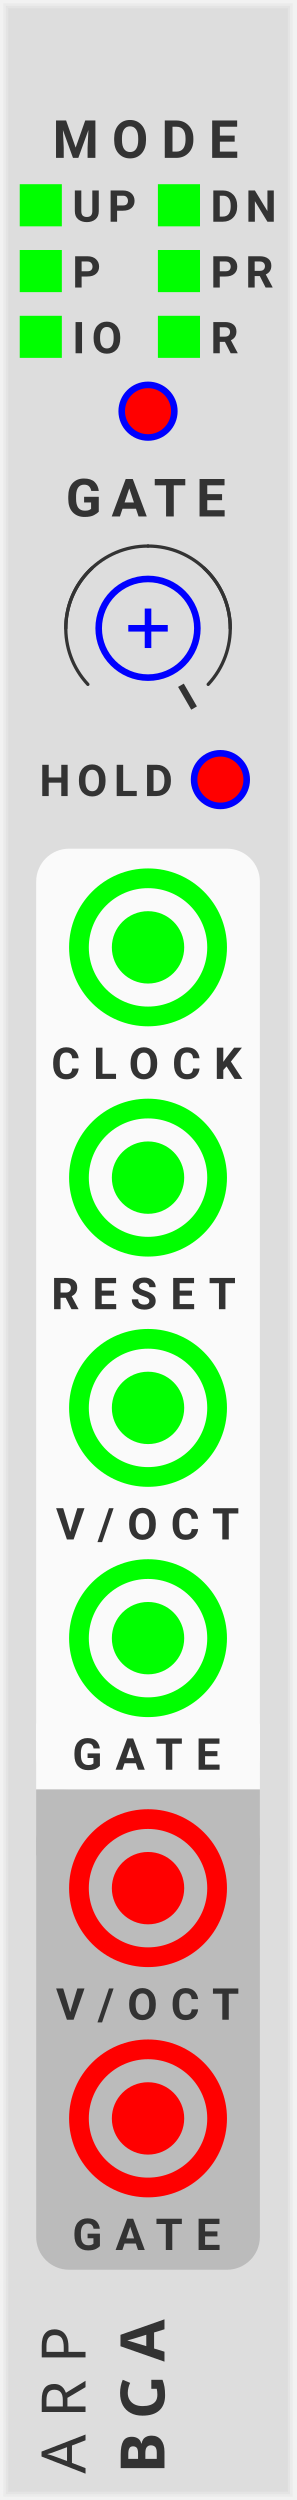
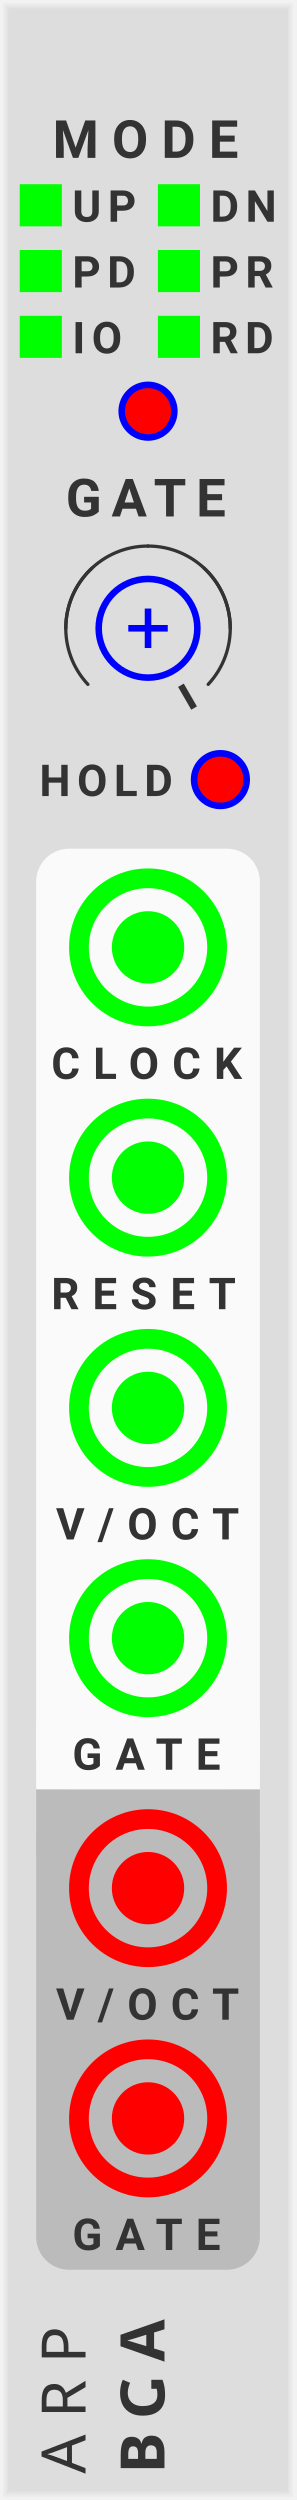
<svg xmlns="http://www.w3.org/2000/svg" xmlns:xlink="http://www.w3.org/1999/xlink" version="1.1" width="45" height="380" viewBox="0 0 45 380">
  <style>
    text {
      fill: #333;
      font-family: 'Roboto', sans-serif;
      font-weight: bold;
    }
    text.title {
      font-family: 'Comfortaa', sans-serif;
      font-weight: normal;
    }
    text.brand {
      font-family: 'Audiowide', sans-serif;
      font-weight: bold;
    }
  </style>
  <defs>
    <symbol id="knob-smallest" viewBox="0 0 16px 16px">
      <g transform="translate(8 8)">
        <polyline points="-3,0 3,0" stroke-width="1" stroke="#00f" />
        <polyline points="0,-3 0,3" stroke-width="1" stroke="#00f" />
        <circle r="7.5" stroke-width="1" stroke="#00f" fill="none" />
      </g>
    </symbol>
    <symbol id="knobguide-maxtick" viewBox="0 0 40px 40px">
      <g transform="translate(20 20)">
        <g transform="rotate(60) translate(10 0)">
          <polyline points="0,0 4,0" stroke-width="1" stroke="#333" />
        </g>
        <path d="M 0 -12.5 A 12.5 12.5 0 0 1 12.5 0" stroke="#333" stroke-width="0.5" stroke-linecap="round" fill="none" transform="rotate(0)" />
        <path d="M 0 -12.5 A 12.5 12.5 0 0 1 12.5 0" stroke="#333" stroke-width="0.5" stroke-linecap="round" fill="none" transform="rotate(43)" />
        <path d="M 0 -12.5 A 12.5 12.5 0 0 0 -12.5 0" stroke="#333" stroke-width="0.5" stroke-linecap="round" fill="none" transform="rotate(0)" />
        <path d="M 0 -12.5 A 12.5 12.5 0 0 0 -12.5 0" stroke="#333" stroke-width="0.5" stroke-linecap="round" fill="none" transform="rotate(-43)" />
      </g>
    </symbol>
    <symbol id="input" viewBox="0 0 24px 24px">
      <g transform="translate(12 12)">
        <circle cx="0" cy="0" r="5" stroke-width="1" stroke="#0f0" fill="#0f0" />
        <circle cx="0" cy="0" r="10.5" stroke-width="3" stroke="#0f0" fill="none" />
      </g>
    </symbol>
    <symbol id="output" viewBox="0 0 24px 24px">
      <g transform="translate(12 12)">
        <circle cx="0" cy="0" r="5" stroke-width="1" stroke="#f00" fill="#f00" />
        <circle cx="0" cy="0" r="10.5" stroke-width="3" stroke="#f00" fill="none" />
      </g>
    </symbol>
    <symbol id="button-small" viewBox="0 0 9px 9px">
      <g transform="translate(4.5 4.5)">
        <circle r="4" stroke-width="1" stroke="#00f" fill="#f00" />
      </g>
    </symbol>
    <symbol id="light-small" viewBox="0 0 6.4px 6.4px">
      <rect width="6.4" height="6.4" fill="#0f0" />
    </symbol>
  </defs>
  <rect width="100%" height="100%" fill="#ddd" />
  <polyline points="1,1 44,1 44,379 1,379 1,1" stroke="#e4e4e4" stroke-width="0.5" fill="none" />
  <polyline points="0.5,0.5 44.5,0.5 44.5,379.5 0.5,379.5 0.5,0.5" stroke="#ebebeb" stroke-width="0.8" fill="none" />
  <polyline points="0,0 45,0 45,380 0,380 0,0" stroke="#f2f2f2" stroke-width="1" fill="none" />
  <g transform="rotate(-90) translate(-376 13)">
    <text class="title" font-size="7pt" letter-spacing="2.5px">ARP</text>
    <g transform="translate(0 12)">
      <text class="brand" font-size="7pt" letter-spacing="2px">BGA</text>
      <rect width="3.0" height="3" fill="#ddd" transform="translate(11.5 -5)" />
    </g>
  </g>
  <g transform="translate(3 18)">
    <text font-size="6pt" letter-spacing="2.0px" transform="translate(5 6)">MODE</text>
    <g transform="translate(0 10)">
      <use id="UP_LIGHT" xlink:href="#light-small" transform="translate(0 0)" />
      <text font-size="5pt" letter-spacing="1px" transform="translate(8 5.7)">UP</text>
    </g>
    <g transform="translate(21 10)">
      <use id="DOWN_LIGHT" xlink:href="#light-small" transform="translate(0 0)" />
      <text font-size="5pt" letter-spacing="1px" transform="translate(8 5.7)">DN</text>
    </g>
    <g transform="translate(0 20)">
      <use id="UP_DOWN_LIGHT" xlink:href="#light-small" transform="translate(0 0)" />
-       <text font-size="5pt" letter-spacing="1px" transform="translate(8 5.7)">P</text>
+       <text font-size="5pt" letter-spacing="1px" transform="translate(8 5.7)">PD</text>
    </g>
    <g transform="translate(21 20)">
      <use id="UP_DOWN_REPEAT_LIGHT" xlink:href="#light-small" transform="translate(0 0)" />
      <text font-size="5pt" letter-spacing="1px" transform="translate(8 5.7)">PR</text>
    </g>
    <g transform="translate(0 30)">
      <use id="IN_ORDER_LIGHT" xlink:href="#light-small" transform="translate(0 0)" />
      <text font-size="5pt" letter-spacing="1px" transform="translate(8 5.7)">IO</text>
    </g>
    <g transform="translate(21 30)">
      <use id="RANDOM_LIGHT" xlink:href="#light-small" transform="translate(0 0)" />
-       <text font-size="5pt" letter-spacing="1px" transform="translate(8 5.7)">R</text>
+       <text font-size="5pt" letter-spacing="1px" transform="translate(8 5.7)">RD</text>
    </g>
    <use id="MODE_PARAM" xlink:href="#button-small" transform="translate(15 40)" />
  </g>
  <g transform="translate(2.5 78.5)">
    <text font-size="6pt" letter-spacing="1.5px" transform="translate(7.5 0)">GATE</text>
    <use id="GATE_LENGTH_PARAM" xlink:href="#knob-smallest" transform="translate(12 9)" />
    <use xlink:href="#knobguide-maxtick" transform="translate(0 -3)" />
  </g>
  <g transform="translate(6 115)">
    <text font-size="5pt" letter-spacing="1px" transform="translate(0 6)">HOLD</text>
    <use id="HOLD_PARAM" xlink:href="#button-small" transform="translate(23 -1)" />
  </g>
  <g transform="translate(0 129)">
    <g transform="translate(5.5 0)">
      <rect width="34" height="143" rx="5" fill="#fafafa" />
      <rect width="34" height="10" fill="#fafafa" transform="translate(0 133)" />
      <use id="CLOCK_INPUT" xlink:href="#input" transform="translate(5 3)" />
      <text font-size="5pt" letter-spacing="2px" transform="translate(2.3 35)">CLOCK</text>
      <use id="RESET_INPUT" xlink:href="#input" transform="translate(5 38)" />
      <text font-size="5pt" letter-spacing="2px" transform="translate(2.3 70)">RESET</text>
      <use id="PITCH_INPUT" xlink:href="#input" transform="translate(5 73)" />
      <text font-size="5pt" letter-spacing="2px" transform="translate(3 105)">V/OCT</text>
      <use id="GATE_INPUT" xlink:href="#input" transform="translate(5 108)" />
      <text font-size="5pt" letter-spacing="2px" transform="translate(5.5 140)">GATE</text>
    </g>
    <g transform="translate(5.5 146)">
      <rect width="34" height="10" fill="#bbb" transform="translate(0 -3)" />
      <rect width="34" height="70" rx="5" fill="#bbb" />
      <use id="PITCH_OUTPUT" xlink:href="#output" transform="translate(5 0)" />
      <text font-size="5pt" letter-spacing="2px" transform="translate(3 32)">V/OCT</text>
      <use id="GATE_OUTPUT" xlink:href="#output" transform="translate(5 35)" />
      <text font-size="5pt" letter-spacing="2px" transform="translate(5.5 67)">GATE</text>
    </g>
  </g>
</svg>
